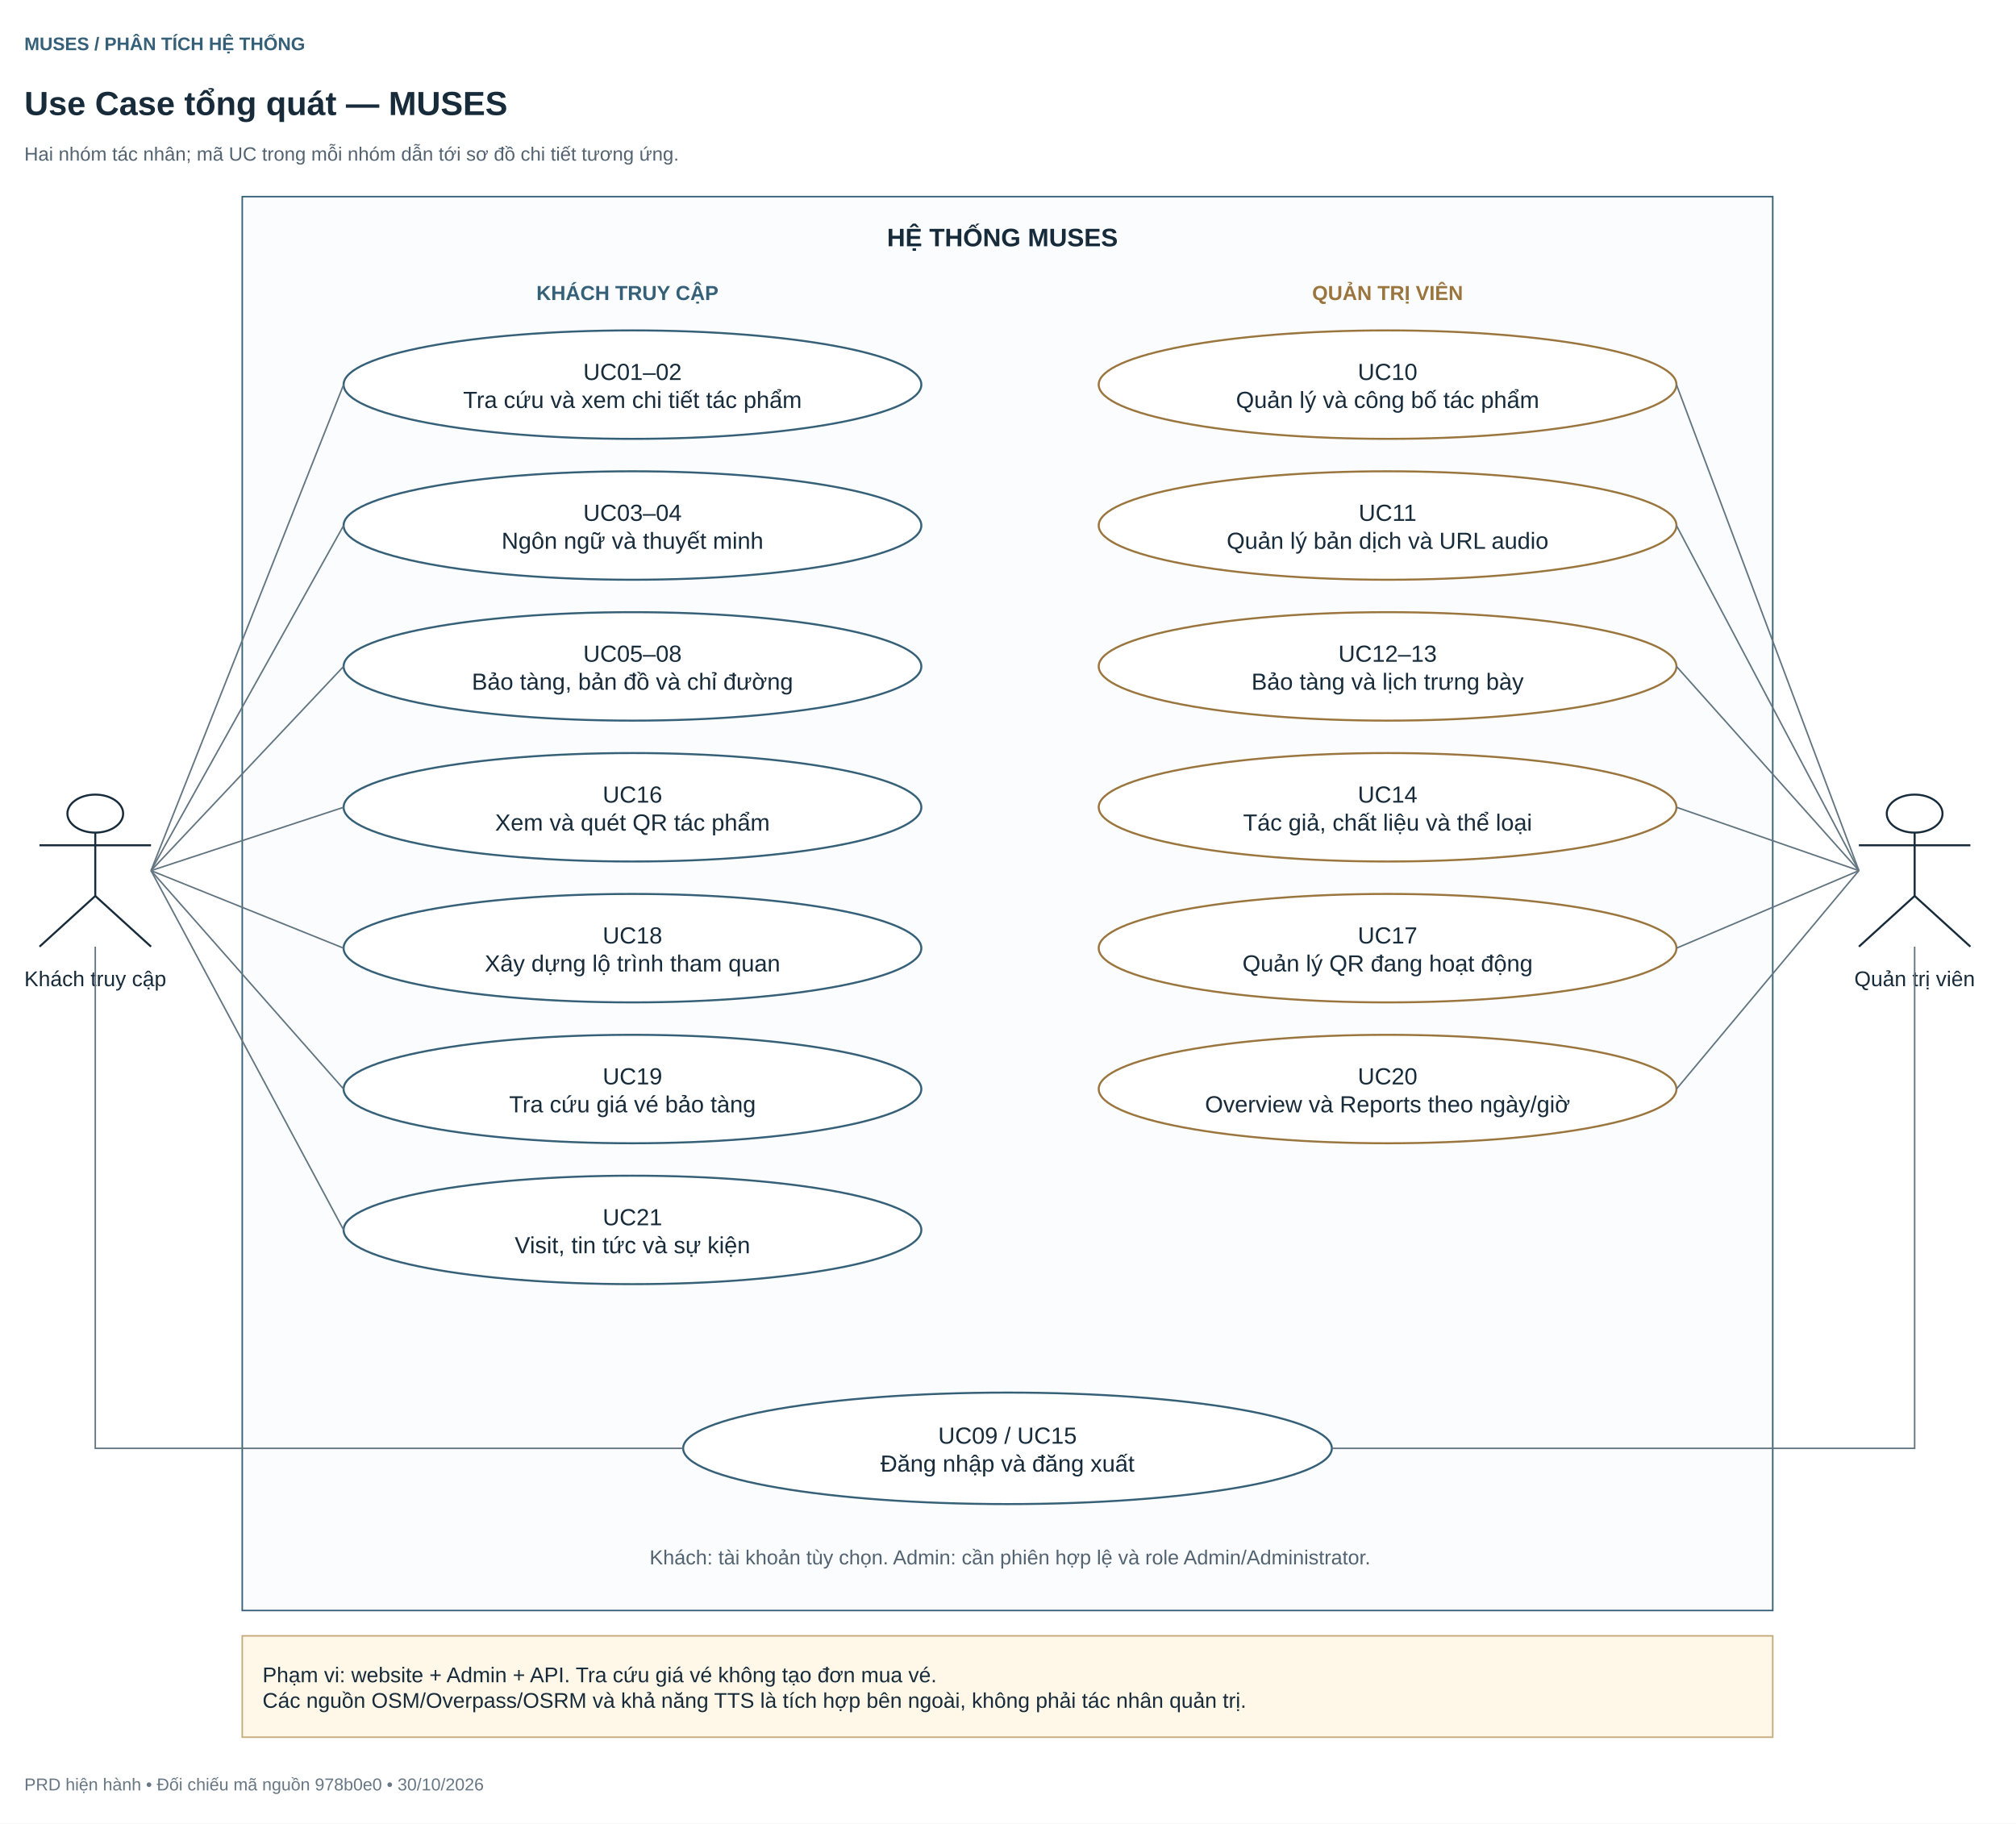
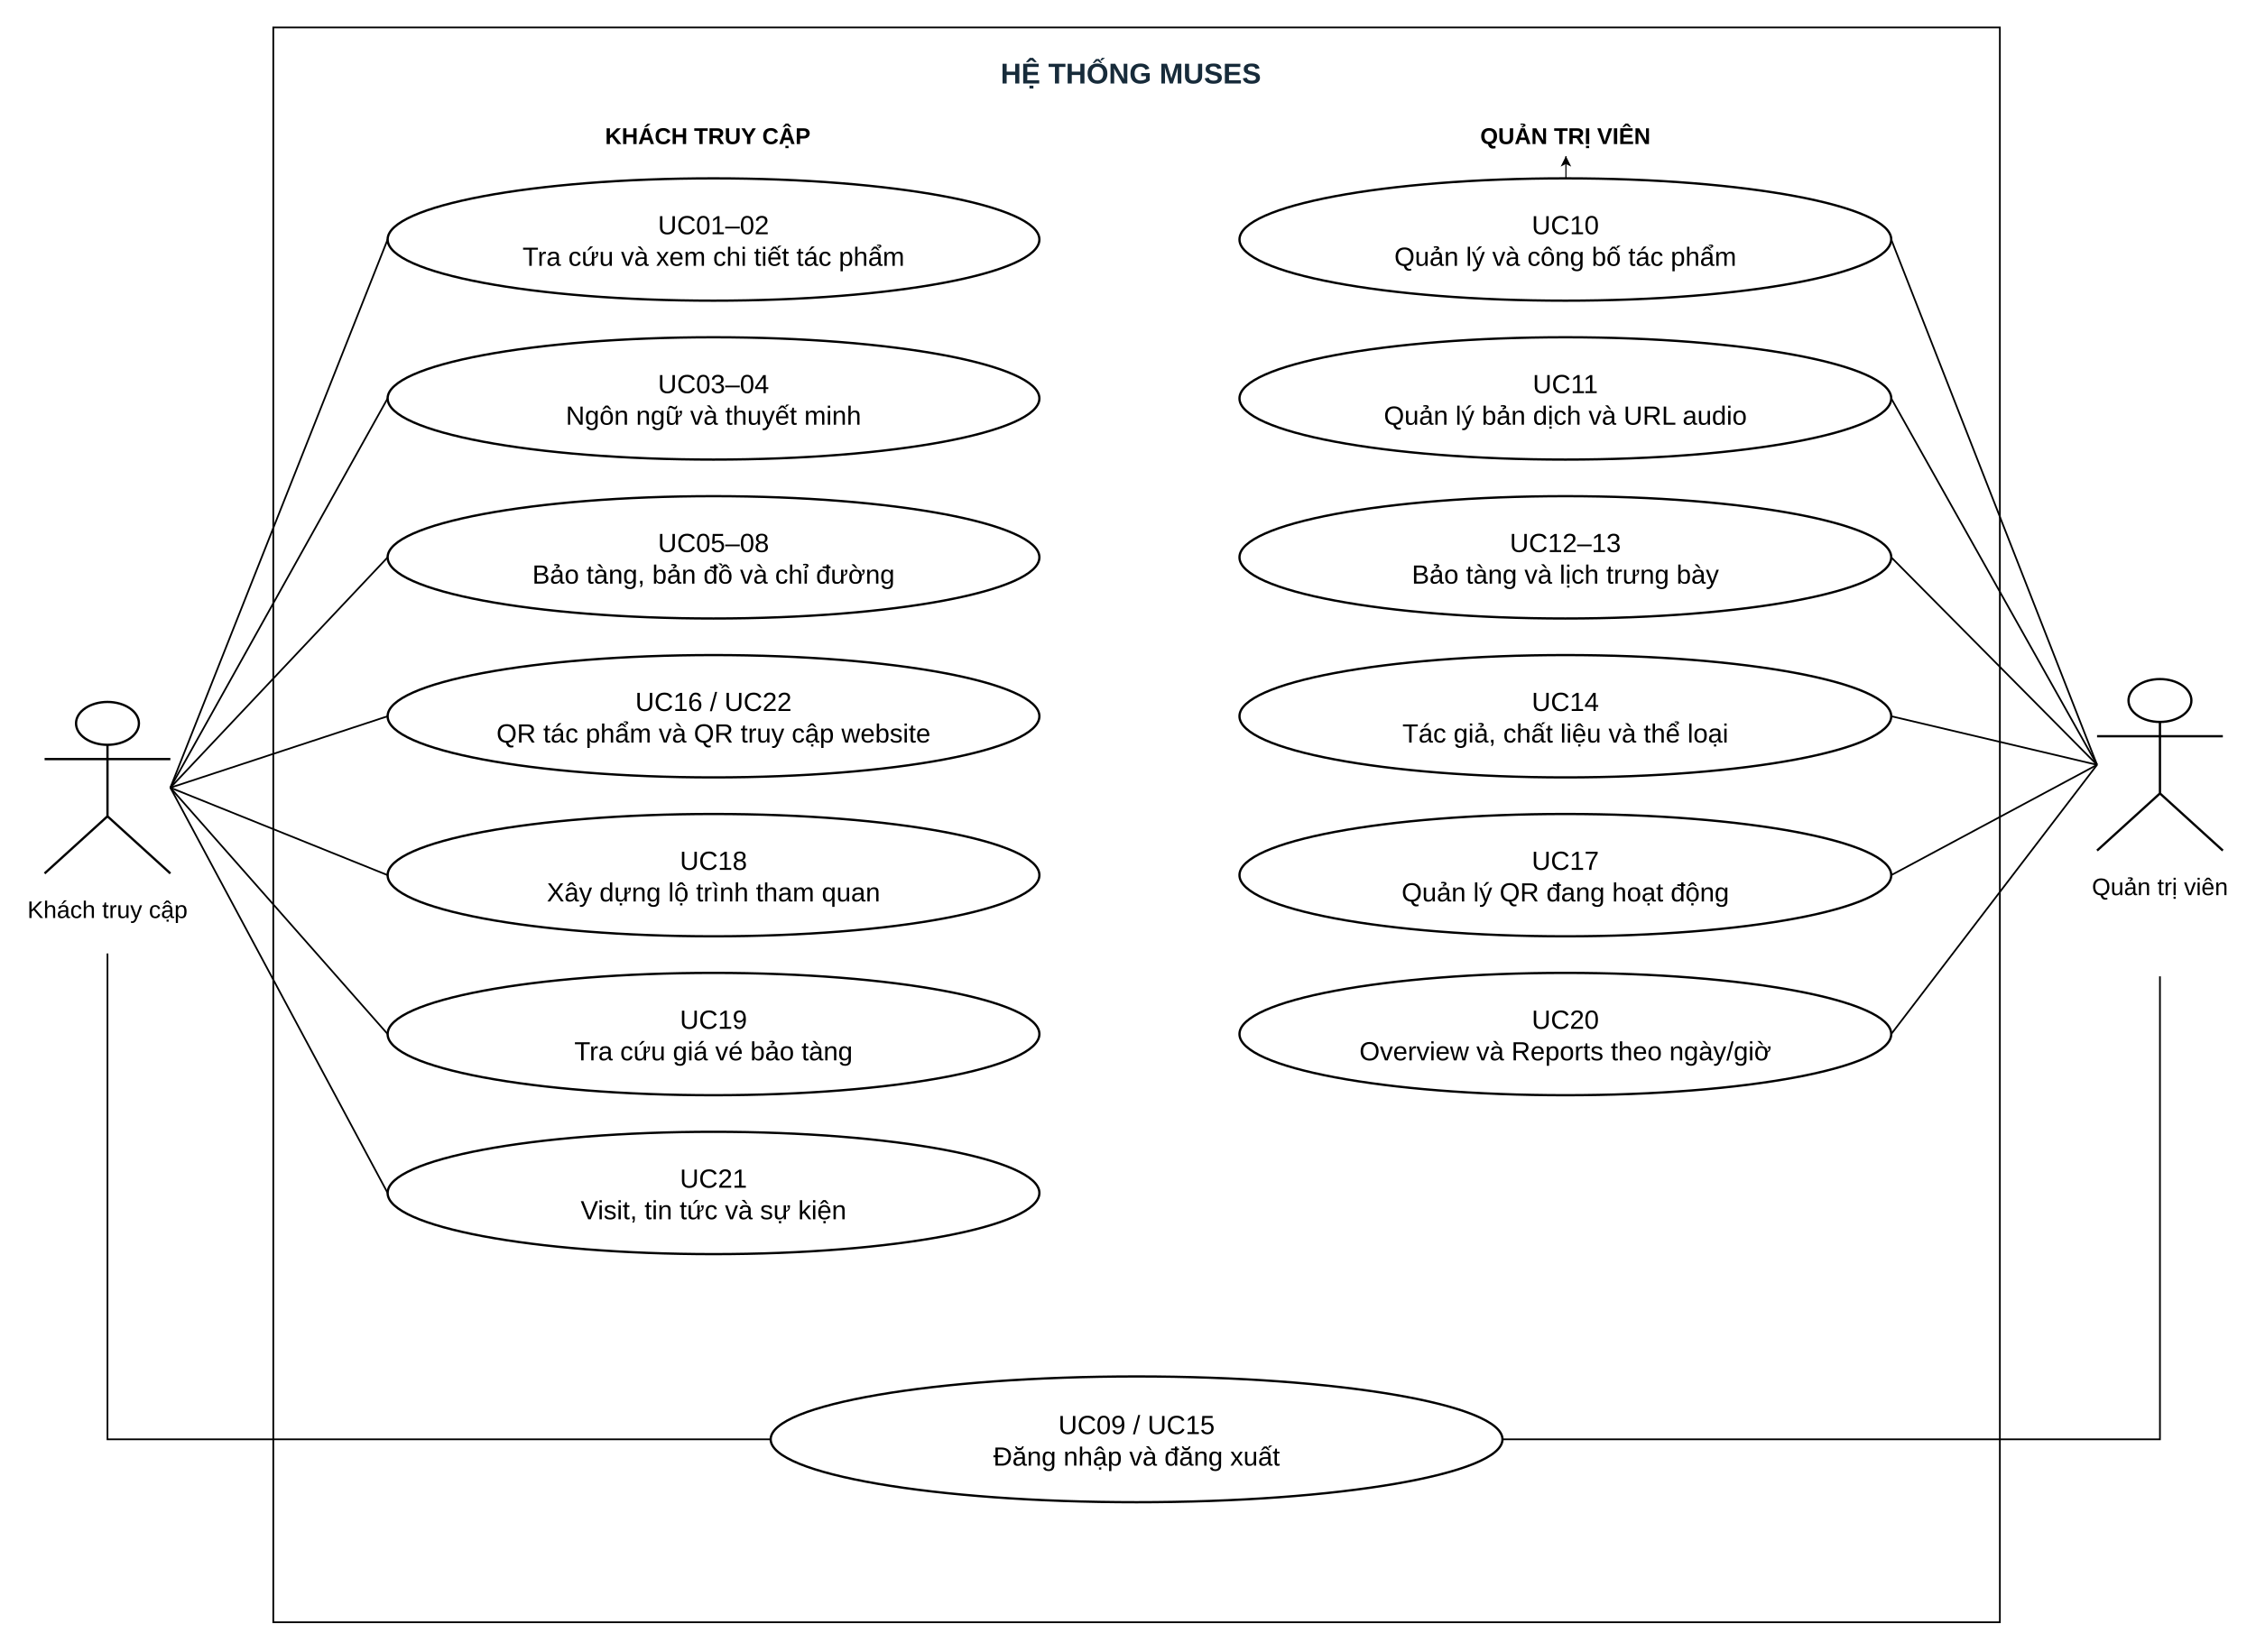
- <svg xmlns="http://www.w3.org/2000/svg" style="background: #ffffff; background-color: light-dark(#ffffff, #121212);" version="1.1" width="1989px" height="1799px" viewBox="0 0 1989 1799">
+ <svg xmlns="http://www.w3.org/2000/svg" style="background: #ffffff; background-color: light-dark(#ffffff, #121212);" version="1.1" width="1973px" height="1445px" viewBox="0 0 1973 1445" id="ge-svg-c8W0XgSQD1neuM3qNVyk">
+   <style type="text/css">@supports (color: light-dark(#000, #fff)) { #ge-svg-c8W0XgSQD1neuM3qNVyk { --ge-adaptive-bg: light-dark(#ffffff, var(--ge-dark-color, #121212)); --ge-adaptive-fg: light-dark(#000000, var(--ge-light-color, #ffffff)); } }</style>
  <defs>
-     <clipPath id="mx-clip-22-22-1944-39-0">
-       <rect x="22" y="22" width="1944" height="39" />
+     <clipPath id="mx-clip-272-37-1434-49-0">
+       <rect x="272" y="37" width="1434" height="49" />
    </clipPath>
-     <clipPath id="mx-clip-22-66-1944-64-0">
-       <rect x="22" y="66" width="1944" height="64" />
+     <clipPath id="mx-clip-337-96-564-42-0">
+       <rect x="337" y="96" width="564" height="42" />
    </clipPath>
-     <clipPath id="mx-clip-22-130-1944-40-0">
-       <rect x="22" y="130" width="1944" height="40" />
-     </clipPath>
-     <clipPath id="mx-clip-22-1741-1944-36-0">
-       <rect x="22" y="1741" width="1944" height="36" />
-     </clipPath>
-     <clipPath id="mx-clip-272-207-1434-49-0">
-       <rect x="272" y="207" width="1434" height="49" />
-     </clipPath>
-     <clipPath id="mx-clip-337-266-564-42-0">
-       <rect x="337" y="266" width="564" height="42" />
-     </clipPath>
-     <clipPath id="mx-clip-1082-266-574-42-0">
-       <rect x="1082" y="266" width="574" height="42" />
-     </clipPath>
-     <clipPath id="mx-clip-337-1510-1319-49-0">
-       <rect x="337" y="1510" width="1319" height="49" />
+     <clipPath id="mx-clip-1082-96-574-42-0">
+       <rect x="1082" y="96" width="574" height="42" />
    </clipPath>
  </defs>
  <rect fill="#ffffff" width="100%" height="100%" x="0" y="0" style="fill: light-dark(rgb(255, 255, 255), rgb(18, 18, 18));" />
  <g>
    <g data-cell-id="0">
      <g data-cell-id="1">
-         <g data-cell-id="n2">
-           <g>
-             <rect x="24" y="24" width="1940" height="35" fill="none" stroke="none" pointer-events="all" />
-           </g>
-           <g>
-             <g fill="#356078" font-family="Arial" font-weight="bold" text-anchor="start" font-size="18px" clip-path="url(#mx-clip-22-22-1944-39-0)" style="fill: light-dark(rgb(53, 96, 120), rgb(131, 168, 189));">
-               <g transform="translate(24,49.5) scale(1)">
-                 <text>
-                   <tspan>MUSES  /  PHÂN TÍCH HỆ THỐNG</tspan>
-                 </text>
-               </g>
-             </g>
-           </g>
-         </g>
-         <g data-cell-id="n3">
-           <g>
-             <rect x="24" y="68" width="1940" height="60" fill="none" stroke="none" pointer-events="all" />
-           </g>
-           <g>
-             <g fill="#172B3A" font-family="Arial" font-weight="bold" text-anchor="start" font-size="33px" clip-path="url(#mx-clip-22-66-1944-64-0)" style="fill: light-dark(rgb(23, 43, 58), rgb(188, 205, 218));">
-               <g transform="translate(24,113.5) scale(1)">
-                 <text>
-                   <tspan>Use Case tổng quát — MUSES</tspan>
-                 </text>
-               </g>
-             </g>
-           </g>
-         </g>
-         <g data-cell-id="n4">
-           <g>
-             <rect x="24" y="132" width="1940" height="36" fill="none" stroke="none" pointer-events="all" />
-           </g>
-           <g>
-             <g fill="#536371" font-family="Arial" text-anchor="start" font-size="19px" clip-path="url(#mx-clip-22-130-1944-40-0)" style="fill: light-dark(rgb(83, 99, 113), rgb(142, 156, 168));">
-               <g transform="translate(24,158.5) scale(1)">
-                 <text>
-                   <tspan>Hai nhóm tác nhân; mã UC trong mỗi nhóm dẫn tới sơ đồ chi tiết tương ứng.</tspan>
-                 </text>
-               </g>
-             </g>
-           </g>
-         </g>
-         <g data-cell-id="n5">
-           <g>
-             <rect x="24" y="1743" width="1940" height="32" fill="none" stroke="none" pointer-events="all" />
-           </g>
-           <g>
-             <g fill="#687784" font-family="Arial" text-anchor="start" font-size="17px" clip-path="url(#mx-clip-22-1741-1944-36-0)" style="fill: light-dark(rgb(104, 119, 132), rgb(126, 139, 150));">
-               <g transform="translate(24,1766.5) scale(1)">
-                 <text>
-                   <tspan>PRD hiện hành • Đối chiếu mã nguồn 978b0e0 • 30/10/2026</tspan>
-                 </text>
-               </g>
-             </g>
-           </g>
-         </g>
        <g data-cell-id="n6">
          <g>
-             <rect x="239" y="194" width="1510" height="1395" fill="#fafcfd" stroke="#356078" stroke-width="1.5" pointer-events="all" style="fill: light-dark(rgb(250, 252, 253), rgb(19, 21, 21)); stroke: light-dark(rgb(53, 96, 120), rgb(131, 168, 189));" />
+             <rect x="239" y="24" width="1510" height="1395" fill="#ffffff" stroke="#000000" stroke-width="1.5" pointer-events="all" style="fill: var(--ge-adaptive-bg, #ffffff); stroke: var(--ge-adaptive-fg, #000000);" />
          </g>
        </g>
        <g data-cell-id="n7">
          <g>
-             <rect x="274" y="209" width="1430" height="45" fill="none" stroke="none" pointer-events="all" />
-           </g>
-           <g>
-             <g fill="#172B3A" font-family="Arial" font-weight="bold" text-anchor="middle" font-size="25px" clip-path="url(#mx-clip-272-207-1434-49-0)" style="fill: light-dark(rgb(23, 43, 58), rgb(188, 205, 218));">
-               <g transform="translate(989,243) scale(1)">
+             <rect x="274" y="39" width="1430" height="45" fill="none" stroke="none" pointer-events="all" />
+           </g>
+           <g>
+             <g fill="#172B3A" font-family="Arial" font-weight="bold" text-anchor="middle" font-size="25px" clip-path="url(#mx-clip-272-37-1434-49-0)" style="fill: light-dark(rgb(23, 43, 58), rgb(188, 205, 218));">
+               <g transform="translate(989,73) scale(1)">
                <text>
                  <tspan>HỆ THỐNG MUSES</tspan>
                </text>
              </g>
            </g>
          </g>
        </g>
        <g data-cell-id="n8">
          <g>
-             <rect x="339" y="268" width="560" height="38" fill="none" stroke="none" pointer-events="all" />
-           </g>
-           <g>
-             <g fill="#356078" font-family="Arial" font-weight="bold" text-anchor="middle" font-size="20px" clip-path="url(#mx-clip-337-266-564-42-0)" style="fill: light-dark(rgb(53, 96, 120), rgb(131, 168, 189));">
-               <g transform="translate(619,296) scale(1)">
+             <rect x="339" y="98" width="560" height="38" fill="none" stroke="none" pointer-events="all" />
+           </g>
+           <g>
+             <g fill="#000000" font-family="Arial" font-weight="bold" text-anchor="middle" font-size="20px" clip-path="url(#mx-clip-337-96-564-42-0)" style="fill: var(--ge-adaptive-fg, #000000);">
+               <g transform="translate(619,126) scale(1)">
                <text>
                  <tspan>KHÁCH TRUY CẬP</tspan>
                </text>
              </g>
            </g>
          </g>
        </g>
        <g data-cell-id="n9">
          <g>
-             <rect x="1084" y="268" width="570" height="38" fill="none" stroke="none" pointer-events="all" />
-           </g>
-           <g>
-             <g fill="#9B753E" font-family="Arial" font-weight="bold" text-anchor="middle" font-size="20px" clip-path="url(#mx-clip-1082-266-574-42-0)" style="fill: light-dark(rgb(155, 117, 62), rgb(163, 130, 83));">
-               <g transform="translate(1369,296) scale(1)">
+             <rect x="1084" y="98" width="570" height="38" fill="none" stroke="none" pointer-events="all" />
+           </g>
+           <g>
+             <g fill="#000000" font-family="Arial" font-weight="bold" text-anchor="middle" font-size="20px" clip-path="url(#mx-clip-1082-96-574-42-0)" style="fill: var(--ge-adaptive-fg, #000000);">
+               <g transform="translate(1369,126) scale(1)">
                <text>
                  <tspan>QUẢN TRỊ VIÊN</tspan>
                </text>
              </g>
            </g>
          </g>
        </g>
        <g data-cell-id="n10">
          <g>
-             <ellipse cx="94" cy="802.75" rx="27.5" ry="18.75" fill="#ffffff" stroke="#172b3a" stroke-width="2" pointer-events="all" style="fill: light-dark(rgb(255, 255, 255), rgb(18, 18, 18)); stroke: light-dark(rgb(23, 43, 58), rgb(188, 205, 218));" />
-             <path d="M 94 821.5 L 94 884 M 94 834 L 39 834 M 94 834 L 149 834 M 94 884 L 39 934 M 94 884 L 149 934" fill="none" stroke="#172b3a" stroke-width="2" stroke-miterlimit="10" pointer-events="all" style="stroke: light-dark(rgb(23, 43, 58), rgb(188, 205, 218));" />
-           </g>
-           <g>
-             <g fill="#172B3A" font-family="Arial" text-anchor="middle" font-size="21px" style="fill: light-dark(rgb(23, 43, 58), rgb(188, 205, 218));">
-               <text x="94" y="973">Khách truy cập</text>
+             <ellipse cx="94" cy="632.75" rx="27.5" ry="18.75" fill="#ffffff" stroke="#000000" stroke-width="2" pointer-events="all" style="fill: var(--ge-adaptive-bg, #ffffff); stroke: var(--ge-adaptive-fg, #000000);" />
+             <path d="M 94 651.5 L 94 714 M 94 664 L 39 664 M 94 664 L 149 664 M 94 714 L 39 764 M 94 714 L 149 764" fill="none" stroke="#000000" stroke-width="2" stroke-miterlimit="10" pointer-events="all" style="stroke: var(--ge-adaptive-fg, #000000);" />
+           </g>
+           <g>
+             <g fill="#000000" font-family="Arial" text-anchor="middle" font-size="21px" style="fill: var(--ge-adaptive-fg, #000000);">
+               <text x="94" y="803">Khách truy cập</text>
            </g>
          </g>
        </g>
        <g data-cell-id="n11">
          <g>
-             <ellipse cx="1889" cy="802.75" rx="27.5" ry="18.75" fill="#ffffff" stroke="#172b3a" stroke-width="2" pointer-events="all" style="fill: light-dark(rgb(255, 255, 255), rgb(18, 18, 18)); stroke: light-dark(rgb(23, 43, 58), rgb(188, 205, 218));" />
-             <path d="M 1889 821.5 L 1889 884 M 1889 834 L 1834 834 M 1889 834 L 1944 834 M 1889 884 L 1834 934 M 1889 884 L 1944 934" fill="none" stroke="#172b3a" stroke-width="2" stroke-miterlimit="10" pointer-events="all" style="stroke: light-dark(rgb(23, 43, 58), rgb(188, 205, 218));" />
-           </g>
-           <g>
-             <g fill="#172B3A" font-family="Arial" text-anchor="middle" font-size="21px" style="fill: light-dark(rgb(23, 43, 58), rgb(188, 205, 218));">
-               <text x="1889" y="973">Quản trị viên</text>
+             <ellipse cx="1889" cy="612.75" rx="27.5" ry="18.75" fill="#ffffff" stroke="#000000" stroke-width="2" pointer-events="all" style="fill: var(--ge-adaptive-bg, #ffffff); stroke: var(--ge-adaptive-fg, #000000);" />
+             <path d="M 1889 631.5 L 1889 694 M 1889 644 L 1834 644 M 1889 644 L 1944 644 M 1889 694 L 1834 744 M 1889 694 L 1944 744" fill="none" stroke="#000000" stroke-width="2" stroke-miterlimit="10" pointer-events="all" style="stroke: var(--ge-adaptive-fg, #000000);" />
+           </g>
+           <g>
+             <g fill="#000000" font-family="Arial" text-anchor="middle" font-size="21px" style="fill: var(--ge-adaptive-fg, #000000);">
+               <text x="1889" y="783">Quản trị viên</text>
            </g>
          </g>
        </g>
        <g data-cell-id="n12">
          <g>
-             <ellipse cx="624" cy="379.5" rx="285" ry="53.5" fill="#ffffff" stroke="#356078" stroke-width="2" pointer-events="all" style="fill: light-dark(rgb(255, 255, 255), rgb(18, 18, 18)); stroke: light-dark(rgb(53, 96, 120), rgb(131, 168, 189));" />
-           </g>
-           <g>
-             <g fill="#172B3A" font-family="Arial" text-anchor="middle" data-blockTextHeight="55.199999999999996" data-htmlContentWidth="334.1064453125" font-size="23px" style="fill: light-dark(rgb(23, 43, 58), rgb(188, 205, 218));">
-               <g transform="translate(624,351.9) scale(1)">
+             <ellipse cx="624" cy="209.5" rx="285" ry="53.5" fill="#ffffff" stroke="#000000" stroke-width="2" pointer-events="all" style="fill: var(--ge-adaptive-bg, #ffffff); stroke: var(--ge-adaptive-fg, #000000);" />
+           </g>
+           <g>
+             <g fill="#000000" font-family="Arial" text-anchor="middle" data-blockTextHeight="55.199999999999996" data-htmlContentWidth="334.1064453125" font-size="23px" style="fill: var(--ge-adaptive-fg, #000000);">
+               <g transform="translate(624,181.9) scale(1)">
                <text y="23" data-line-font-size="23" x="0">
                  <tspan>UC01–02</tspan>
                </text>
                <text y="50.6" data-line-font-size="23" x="0">
                  <tspan>Tra cứu và xem chi tiết tác phẩm</tspan>
                </text>
              </g>
            </g>
          </g>
        </g>
        <g data-cell-id="e13">
          <g>
-             <path d="M 149 859 L 339 379.5" fill="none" stroke="#627581" stroke-width="1.5" stroke-miterlimit="10" pointer-events="stroke" style="stroke: light-dark(rgb(98, 117, 129), rgb(126, 142, 153));" />
+             <path d="M 149 689 L 339 209.5" fill="none" stroke="#000000" stroke-width="1.5" stroke-miterlimit="10" pointer-events="stroke" style="stroke: var(--ge-adaptive-fg, #000000);" />
          </g>
        </g>
        <g data-cell-id="n14">
          <g>
-             <ellipse cx="624" cy="518.5" rx="285" ry="53.5" fill="#ffffff" stroke="#356078" stroke-width="2" pointer-events="all" style="fill: light-dark(rgb(255, 255, 255), rgb(18, 18, 18)); stroke: light-dark(rgb(53, 96, 120), rgb(131, 168, 189));" />
-           </g>
-           <g>
-             <g fill="#172B3A" font-family="Arial" text-anchor="middle" data-blockTextHeight="55.199999999999996" data-htmlContentWidth="258.3232421875" font-size="23px" style="fill: light-dark(rgb(23, 43, 58), rgb(188, 205, 218));">
-               <g transform="translate(624,490.9) scale(1)">
+             <ellipse cx="624" cy="348.5" rx="285" ry="53.5" fill="#ffffff" stroke="#000000" stroke-width="2" pointer-events="all" style="fill: var(--ge-adaptive-bg, #ffffff); stroke: var(--ge-adaptive-fg, #000000);" />
+           </g>
+           <g>
+             <g fill="#000000" font-family="Arial" text-anchor="middle" data-blockTextHeight="55.199999999999996" data-htmlContentWidth="258.3232421875" font-size="23px" style="fill: var(--ge-adaptive-fg, #000000);">
+               <g transform="translate(624,320.9) scale(1)">
                <text y="23" data-line-font-size="23" x="0">
                  <tspan>UC03–04</tspan>
                </text>
                <text y="50.6" data-line-font-size="23" x="0">
                  <tspan>Ngôn ngữ và thuyết minh</tspan>
                </text>
              </g>
            </g>
          </g>
        </g>
        <g data-cell-id="e15">
          <g>
-             <path d="M 149 859 L 339 518.5" fill="none" stroke="#627581" stroke-width="1.5" stroke-miterlimit="10" pointer-events="stroke" style="stroke: light-dark(rgb(98, 117, 129), rgb(126, 142, 153));" />
+             <path d="M 149 689 L 339 348.5" fill="none" stroke="#000000" stroke-width="1.5" stroke-miterlimit="10" pointer-events="stroke" style="stroke: var(--ge-adaptive-fg, #000000);" />
          </g>
        </g>
        <g data-cell-id="n16">
          <g>
-             <ellipse cx="624" cy="657.5" rx="285" ry="53.5" fill="#ffffff" stroke="#356078" stroke-width="2" pointer-events="all" style="fill: light-dark(rgb(255, 255, 255), rgb(18, 18, 18)); stroke: light-dark(rgb(53, 96, 120), rgb(131, 168, 189));" />
-           </g>
-           <g>
-             <g fill="#172B3A" font-family="Arial" text-anchor="middle" data-blockTextHeight="55.199999999999996" data-htmlContentWidth="316.923828125" font-size="23px" style="fill: light-dark(rgb(23, 43, 58), rgb(188, 205, 218));">
-               <g transform="translate(624,629.9) scale(1)">
+             <ellipse cx="624" cy="487.5" rx="285" ry="53.5" fill="#ffffff" stroke="#000000" stroke-width="2" pointer-events="all" style="fill: var(--ge-adaptive-bg, #ffffff); stroke: var(--ge-adaptive-fg, #000000);" />
+           </g>
+           <g>
+             <g fill="#000000" font-family="Arial" text-anchor="middle" data-blockTextHeight="55.199999999999996" data-htmlContentWidth="316.923828125" font-size="23px" style="fill: var(--ge-adaptive-fg, #000000);">
+               <g transform="translate(624,459.9) scale(1)">
                <text y="23" data-line-font-size="23" x="0">
                  <tspan>UC05–08</tspan>
                </text>
                <text y="50.6" data-line-font-size="23" x="0">
                  <tspan>Bảo tàng, bản đồ và chỉ đường</tspan>
                </text>
              </g>
            </g>
          </g>
        </g>
        <g data-cell-id="e17">
          <g>
-             <path d="M 149 859 L 339 657.5" fill="none" stroke="#627581" stroke-width="1.5" stroke-miterlimit="10" pointer-events="stroke" style="stroke: light-dark(rgb(98, 117, 129), rgb(126, 142, 153));" />
+             <path d="M 149 689 L 339 487.5" fill="none" stroke="#000000" stroke-width="1.5" stroke-miterlimit="10" pointer-events="stroke" style="stroke: var(--ge-adaptive-fg, #000000);" />
          </g>
        </g>
        <g data-cell-id="n18">
          <g>
-             <ellipse cx="624" cy="796.5" rx="285" ry="53.5" fill="#ffffff" stroke="#356078" stroke-width="2" pointer-events="all" style="fill: light-dark(rgb(255, 255, 255), rgb(18, 18, 18)); stroke: light-dark(rgb(53, 96, 120), rgb(131, 168, 189));" />
-           </g>
-           <g>
-             <g fill="#172B3A" font-family="Arial" text-anchor="middle" data-blockTextHeight="55.199999999999996" data-htmlContentWidth="271.013671875" font-size="23px" style="fill: light-dark(rgb(23, 43, 58), rgb(188, 205, 218));">
-               <g transform="translate(624,768.9) scale(1)">
-                 <text y="23" data-line-font-size="23" x="0">
-                   <tspan>UC16</tspan>
-                 </text>
-                 <text y="50.6" data-line-font-size="23" x="0">
-                   <tspan>Xem và quét QR tác phẩm</tspan>
+             <ellipse cx="624" cy="626.5" rx="285" ry="53.5" fill="#ffffff" stroke="#000000" stroke-width="2" pointer-events="all" style="fill: var(--ge-adaptive-bg, #ffffff); stroke: var(--ge-adaptive-fg, #000000);" />
+           </g>
+           <g>
+             <g fill="#000000" font-family="Arial" text-anchor="middle" data-blockTextHeight="55.199999999999996" data-htmlContentWidth="379.64599609375" font-size="23px" style="fill: var(--ge-adaptive-fg, #000000);">
+               <g transform="translate(624,598.9) scale(1)">
+                 <text y="23" data-line-font-size="23" x="0">
+                   <tspan>UC16 / UC22</tspan>
+                 </text>
+                 <text y="50.6" data-line-font-size="23" x="0">
+                   <tspan>QR tác phẩm và QR truy cập website</tspan>
                </text>
              </g>
            </g>
          </g>
        </g>
        <g data-cell-id="e19">
          <g>
-             <path d="M 149 859 L 339 796.5" fill="none" stroke="#627581" stroke-width="1.5" stroke-miterlimit="10" pointer-events="stroke" style="stroke: light-dark(rgb(98, 117, 129), rgb(126, 142, 153));" />
+             <path d="M 149 689 L 339 626.5" fill="none" stroke="#000000" stroke-width="1.5" stroke-miterlimit="10" pointer-events="stroke" style="stroke: var(--ge-adaptive-fg, #000000);" />
          </g>
        </g>
        <g data-cell-id="n20">
          <g>
-             <ellipse cx="624" cy="935.5" rx="285" ry="53.5" fill="#ffffff" stroke="#356078" stroke-width="2" pointer-events="all" style="fill: light-dark(rgb(255, 255, 255), rgb(18, 18, 18)); stroke: light-dark(rgb(53, 96, 120), rgb(131, 168, 189));" />
-           </g>
-           <g>
-             <g fill="#172B3A" font-family="Arial" text-anchor="middle" data-blockTextHeight="55.199999999999996" data-htmlContentWidth="291.57666015625" font-size="23px" style="fill: light-dark(rgb(23, 43, 58), rgb(188, 205, 218));">
-               <g transform="translate(624,907.9) scale(1)">
+             <ellipse cx="624" cy="765.5" rx="285" ry="53.5" fill="#ffffff" stroke="#000000" stroke-width="2" pointer-events="all" style="fill: var(--ge-adaptive-bg, #ffffff); stroke: var(--ge-adaptive-fg, #000000);" />
+           </g>
+           <g>
+             <g fill="#000000" font-family="Arial" text-anchor="middle" data-blockTextHeight="55.199999999999996" data-htmlContentWidth="291.57666015625" font-size="23px" style="fill: var(--ge-adaptive-fg, #000000);">
+               <g transform="translate(624,737.9) scale(1)">
                <text y="23" data-line-font-size="23" x="0">
                  <tspan>UC18</tspan>
                </text>
                <text y="50.6" data-line-font-size="23" x="0">
                  <tspan>Xây dựng lộ trình tham quan</tspan>
                </text>
              </g>
            </g>
          </g>
        </g>
        <g data-cell-id="e21">
          <g>
-             <path d="M 149 859 L 339 935.5" fill="none" stroke="#627581" stroke-width="1.5" stroke-miterlimit="10" pointer-events="stroke" style="stroke: light-dark(rgb(98, 117, 129), rgb(126, 142, 153));" />
+             <path d="M 149 689 L 339 765.5" fill="none" stroke="#000000" stroke-width="1.5" stroke-miterlimit="10" pointer-events="stroke" style="stroke: var(--ge-adaptive-fg, #000000);" />
          </g>
        </g>
        <g data-cell-id="n22">
          <g>
-             <ellipse cx="624" cy="1074.5" rx="285" ry="53.5" fill="#ffffff" stroke="#356078" stroke-width="2" pointer-events="all" style="fill: light-dark(rgb(255, 255, 255), rgb(18, 18, 18)); stroke: light-dark(rgb(53, 96, 120), rgb(131, 168, 189));" />
-           </g>
-           <g>
-             <g fill="#172B3A" font-family="Arial" text-anchor="middle" data-blockTextHeight="55.199999999999996" data-htmlContentWidth="243.4091796875" font-size="23px" style="fill: light-dark(rgb(23, 43, 58), rgb(188, 205, 218));">
-               <g transform="translate(624,1046.9) scale(1)">
+             <ellipse cx="624" cy="904.5" rx="285" ry="53.5" fill="#ffffff" stroke="#000000" stroke-width="2" pointer-events="all" style="fill: var(--ge-adaptive-bg, #ffffff); stroke: var(--ge-adaptive-fg, #000000);" />
+           </g>
+           <g>
+             <g fill="#000000" font-family="Arial" text-anchor="middle" data-blockTextHeight="55.199999999999996" data-htmlContentWidth="243.4091796875" font-size="23px" style="fill: var(--ge-adaptive-fg, #000000);">
+               <g transform="translate(624,876.9) scale(1)">
                <text y="23" data-line-font-size="23" x="0">
                  <tspan>UC19</tspan>
                </text>
                <text y="50.6" data-line-font-size="23" x="0">
                  <tspan>Tra cứu giá vé bảo tàng</tspan>
                </text>
              </g>
            </g>
          </g>
        </g>
        <g data-cell-id="e23">
          <g>
-             <path d="M 149 859 L 339 1074.5" fill="none" stroke="#627581" stroke-width="1.5" stroke-miterlimit="10" pointer-events="stroke" style="stroke: light-dark(rgb(98, 117, 129), rgb(126, 142, 153));" />
+             <path d="M 149 689 L 339 904.5" fill="none" stroke="#000000" stroke-width="1.5" stroke-miterlimit="10" pointer-events="stroke" style="stroke: var(--ge-adaptive-fg, #000000);" />
          </g>
        </g>
        <g data-cell-id="n24">
          <g>
-             <ellipse cx="624" cy="1213.5" rx="285" ry="53.5" fill="#ffffff" stroke="#356078" stroke-width="2" pointer-events="all" style="fill: light-dark(rgb(255, 255, 255), rgb(18, 18, 18)); stroke: light-dark(rgb(53, 96, 120), rgb(131, 168, 189));" />
-           </g>
-           <g>
-             <g fill="#172B3A" font-family="Arial" text-anchor="middle" data-blockTextHeight="55.199999999999996" data-htmlContentWidth="232.3359375" font-size="23px" style="fill: light-dark(rgb(23, 43, 58), rgb(188, 205, 218));">
-               <g transform="translate(624,1185.9) scale(1)">
+             <ellipse cx="624" cy="1043.5" rx="285" ry="53.5" fill="#ffffff" stroke="#000000" stroke-width="2" pointer-events="all" style="fill: var(--ge-adaptive-bg, #ffffff); stroke: var(--ge-adaptive-fg, #000000);" />
+           </g>
+           <g>
+             <g fill="#000000" font-family="Arial" text-anchor="middle" data-blockTextHeight="55.199999999999996" data-htmlContentWidth="232.3359375" font-size="23px" style="fill: var(--ge-adaptive-fg, #000000);">
+               <g transform="translate(624,1015.9) scale(1)">
                <text y="23" data-line-font-size="23" x="0">
                  <tspan>UC21</tspan>
                </text>
                <text y="50.6" data-line-font-size="23" x="0">
                  <tspan>Visit, tin tức và sự kiện</tspan>
                </text>
              </g>
            </g>
          </g>
        </g>
        <g data-cell-id="e25">
          <g>
-             <path d="M 149 859 L 339 1213.5" fill="none" stroke="#627581" stroke-width="1.5" stroke-miterlimit="10" pointer-events="stroke" style="stroke: light-dark(rgb(98, 117, 129), rgb(126, 142, 153));" />
+             <path d="M 149 689 L 339 1043.5" fill="none" stroke="#000000" stroke-width="1.5" stroke-miterlimit="10" pointer-events="stroke" style="stroke: var(--ge-adaptive-fg, #000000);" />
+           </g>
+         </g>
+         <g data-cell-id="9NfH1IF2zf7YCRN54q3E-1">
+           <g transform="translate(0.5,0.5)">
+             <path d="M 1369 156 L 1369 136 L 1369 156 L 1369 142.37" fill="none" stroke="#000000" stroke-miterlimit="10" pointer-events="stroke" style="stroke: var(--ge-adaptive-fg, #000000);" />
+             <path d="M 1369 137.12 L 1372.5 144.12 L 1369 142.37 L 1365.5 144.12 Z" fill="#000000" stroke="#000000" stroke-miterlimit="10" pointer-events="all" style="fill: var(--ge-adaptive-fg, #000000); stroke: var(--ge-adaptive-fg, #000000);" />
          </g>
        </g>
        <g data-cell-id="n26">
          <g>
-             <ellipse cx="1369" cy="379.5" rx="285" ry="53.5" fill="#ffffff" stroke="#9b753e" stroke-width="2" pointer-events="all" style="fill: light-dark(rgb(255, 255, 255), rgb(18, 18, 18)); stroke: light-dark(rgb(155, 117, 62), rgb(163, 130, 83));" />
-           </g>
-           <g>
-             <g fill="#172B3A" font-family="Arial" text-anchor="middle" data-blockTextHeight="55.199999999999996" data-htmlContentWidth="299.1796875" font-size="23px" style="fill: light-dark(rgb(23, 43, 58), rgb(188, 205, 218));">
-               <g transform="translate(1369,351.9) scale(1)">
+             <ellipse cx="1369" cy="209.5" rx="285" ry="53.5" fill="#ffffff" stroke="#000000" stroke-width="2" pointer-events="all" style="fill: var(--ge-adaptive-bg, #ffffff); stroke: var(--ge-adaptive-fg, #000000);" />
+           </g>
+           <g>
+             <g fill="#000000" font-family="Arial" text-anchor="middle" data-blockTextHeight="55.199999999999996" data-htmlContentWidth="299.1796875" font-size="23px" style="fill: var(--ge-adaptive-fg, #000000);">
+               <g transform="translate(1369,181.9) scale(1)">
                <text y="23" data-line-font-size="23" x="0">
                  <tspan>UC10</tspan>
                </text>
                <text y="50.6" data-line-font-size="23" x="0">
                  <tspan>Quản lý và công bố tác phẩm</tspan>
                </text>
              </g>
            </g>
          </g>
        </g>
        <g data-cell-id="e27">
          <g>
-             <path d="M 1834 859 L 1654 379.5" fill="none" stroke="#627581" stroke-width="1.5" stroke-miterlimit="10" pointer-events="stroke" style="stroke: light-dark(rgb(98, 117, 129), rgb(126, 142, 153));" />
+             <path d="M 1834 669 L 1654 209.5" fill="none" stroke="#000000" stroke-width="1.5" stroke-miterlimit="10" pointer-events="stroke" style="stroke: var(--ge-adaptive-fg, #000000);" />
          </g>
        </g>
        <g data-cell-id="n28">
          <g>
-             <ellipse cx="1369" cy="518.5" rx="285" ry="53.5" fill="#ffffff" stroke="#9b753e" stroke-width="2" pointer-events="all" style="fill: light-dark(rgb(255, 255, 255), rgb(18, 18, 18)); stroke: light-dark(rgb(155, 117, 62), rgb(163, 130, 83));" />
-           </g>
-           <g>
-             <g fill="#172B3A" font-family="Arial" text-anchor="middle" data-blockTextHeight="55.199999999999996" data-htmlContentWidth="318.361328125" font-size="23px" style="fill: light-dark(rgb(23, 43, 58), rgb(188, 205, 218));">
-               <g transform="translate(1369,490.9) scale(1)">
+             <ellipse cx="1369" cy="348.5" rx="285" ry="53.5" fill="#ffffff" stroke="#000000" stroke-width="2" pointer-events="all" style="fill: var(--ge-adaptive-bg, #ffffff); stroke: var(--ge-adaptive-fg, #000000);" />
+           </g>
+           <g>
+             <g fill="#000000" font-family="Arial" text-anchor="middle" data-blockTextHeight="55.199999999999996" data-htmlContentWidth="318.361328125" font-size="23px" style="fill: var(--ge-adaptive-fg, #000000);">
+               <g transform="translate(1369,320.9) scale(1)">
                <text y="23" data-line-font-size="23" x="0">
                  <tspan>UC11</tspan>
                </text>
                <text y="50.6" data-line-font-size="23" x="0">
                  <tspan>Quản lý bản dịch và URL audio</tspan>
                </text>
              </g>
            </g>
          </g>
        </g>
        <g data-cell-id="e29">
          <g>
-             <path d="M 1834 859 L 1654 518.5" fill="none" stroke="#627581" stroke-width="1.5" stroke-miterlimit="10" pointer-events="stroke" style="stroke: light-dark(rgb(98, 117, 129), rgb(126, 142, 153));" />
+             <path d="M 1834 669 L 1654 348.5" fill="none" stroke="#000000" stroke-width="1.5" stroke-miterlimit="10" pointer-events="stroke" style="stroke: var(--ge-adaptive-fg, #000000);" />
          </g>
        </g>
        <g data-cell-id="n30">
          <g>
-             <ellipse cx="1369" cy="657.5" rx="285" ry="53.5" fill="#ffffff" stroke="#9b753e" stroke-width="2" pointer-events="all" style="fill: light-dark(rgb(255, 255, 255), rgb(18, 18, 18)); stroke: light-dark(rgb(155, 117, 62), rgb(163, 130, 83));" />
-           </g>
-           <g>
-             <g fill="#172B3A" font-family="Arial" text-anchor="middle" data-blockTextHeight="55.199999999999996" data-htmlContentWidth="268.55419921875" font-size="23px" style="fill: light-dark(rgb(23, 43, 58), rgb(188, 205, 218));">
-               <g transform="translate(1369,629.9) scale(1)">
+             <ellipse cx="1369" cy="487.5" rx="285" ry="53.5" fill="#ffffff" stroke="#000000" stroke-width="2" pointer-events="all" style="fill: var(--ge-adaptive-bg, #ffffff); stroke: var(--ge-adaptive-fg, #000000);" />
+           </g>
+           <g>
+             <g fill="#000000" font-family="Arial" text-anchor="middle" data-blockTextHeight="55.199999999999996" data-htmlContentWidth="268.55419921875" font-size="23px" style="fill: var(--ge-adaptive-fg, #000000);">
+               <g transform="translate(1369,459.9) scale(1)">
                <text y="23" data-line-font-size="23" x="0">
                  <tspan>UC12–13</tspan>
                </text>
                <text y="50.6" data-line-font-size="23" x="0">
                  <tspan>Bảo tàng và lịch trưng bày</tspan>
                </text>
              </g>
            </g>
          </g>
        </g>
        <g data-cell-id="e31">
          <g>
-             <path d="M 1834 859 L 1654 657.5" fill="none" stroke="#627581" stroke-width="1.5" stroke-miterlimit="10" pointer-events="stroke" style="stroke: light-dark(rgb(98, 117, 129), rgb(126, 142, 153));" />
+             <path d="M 1834 669 L 1654 487.5" fill="none" stroke="#000000" stroke-width="1.5" stroke-miterlimit="10" pointer-events="stroke" style="stroke: var(--ge-adaptive-fg, #000000);" />
          </g>
        </g>
        <g data-cell-id="n32">
          <g>
-             <ellipse cx="1369" cy="796.5" rx="285" ry="53.5" fill="#ffffff" stroke="#9b753e" stroke-width="2" pointer-events="all" style="fill: light-dark(rgb(255, 255, 255), rgb(18, 18, 18)); stroke: light-dark(rgb(155, 117, 62), rgb(163, 130, 83));" />
-           </g>
-           <g>
-             <g fill="#172B3A" font-family="Arial" text-anchor="middle" data-blockTextHeight="55.199999999999996" data-htmlContentWidth="285.10791015625" font-size="23px" style="fill: light-dark(rgb(23, 43, 58), rgb(188, 205, 218));">
-               <g transform="translate(1369,768.9) scale(1)">
+             <ellipse cx="1369" cy="626.5" rx="285" ry="53.5" fill="#ffffff" stroke="#000000" stroke-width="2" pointer-events="all" style="fill: var(--ge-adaptive-bg, #ffffff); stroke: var(--ge-adaptive-fg, #000000);" />
+           </g>
+           <g>
+             <g fill="#000000" font-family="Arial" text-anchor="middle" data-blockTextHeight="55.199999999999996" data-htmlContentWidth="285.10791015625" font-size="23px" style="fill: var(--ge-adaptive-fg, #000000);">
+               <g transform="translate(1369,598.9) scale(1)">
                <text y="23" data-line-font-size="23" x="0">
                  <tspan>UC14</tspan>
                </text>
                <text y="50.6" data-line-font-size="23" x="0">
                  <tspan>Tác giả, chất liệu và thể loại</tspan>
                </text>
              </g>
            </g>
          </g>
        </g>
        <g data-cell-id="e33">
          <g>
-             <path d="M 1834 859 L 1654 796.5" fill="none" stroke="#627581" stroke-width="1.5" stroke-miterlimit="10" pointer-events="stroke" style="stroke: light-dark(rgb(98, 117, 129), rgb(126, 142, 153));" />
+             <path d="M 1834 669 L 1654 626.5" fill="none" stroke="#000000" stroke-width="1.5" stroke-miterlimit="10" pointer-events="stroke" style="stroke: var(--ge-adaptive-fg, #000000);" />
          </g>
        </g>
        <g data-cell-id="n34">
          <g>
-             <ellipse cx="1369" cy="935.5" rx="285" ry="53.5" fill="#ffffff" stroke="#9b753e" stroke-width="2" pointer-events="all" style="fill: light-dark(rgb(255, 255, 255), rgb(18, 18, 18)); stroke: light-dark(rgb(155, 117, 62), rgb(163, 130, 83));" />
-           </g>
-           <g>
-             <g fill="#172B3A" font-family="Arial" text-anchor="middle" data-blockTextHeight="55.199999999999996" data-htmlContentWidth="286.421875" font-size="23px" style="fill: light-dark(rgb(23, 43, 58), rgb(188, 205, 218));">
-               <g transform="translate(1369,907.9) scale(1)">
+             <ellipse cx="1369" cy="765.5" rx="285" ry="53.5" fill="#ffffff" stroke="#000000" stroke-width="2" pointer-events="all" style="fill: var(--ge-adaptive-bg, #ffffff); stroke: var(--ge-adaptive-fg, #000000);" />
+           </g>
+           <g>
+             <g fill="#000000" font-family="Arial" text-anchor="middle" data-blockTextHeight="55.199999999999996" data-htmlContentWidth="286.421875" font-size="23px" style="fill: var(--ge-adaptive-fg, #000000);">
+               <g transform="translate(1369,737.9) scale(1)">
                <text y="23" data-line-font-size="23" x="0">
                  <tspan>UC17</tspan>
                </text>
                <text y="50.6" data-line-font-size="23" x="0">
                  <tspan>Quản lý QR đang hoạt động</tspan>
                </text>
              </g>
            </g>
          </g>
        </g>
        <g data-cell-id="e35">
          <g>
-             <path d="M 1834 859 L 1654 935.5" fill="none" stroke="#627581" stroke-width="1.5" stroke-miterlimit="10" pointer-events="stroke" style="stroke: light-dark(rgb(98, 117, 129), rgb(126, 142, 153));" />
+             <path d="M 1834 669 L 1654 765.5" fill="none" stroke="#000000" stroke-width="1.5" stroke-miterlimit="10" pointer-events="stroke" style="stroke: var(--ge-adaptive-fg, #000000);" />
          </g>
        </g>
        <g data-cell-id="n36">
          <g>
-             <ellipse cx="1369" cy="1074.5" rx="285" ry="53.5" fill="#ffffff" stroke="#9b753e" stroke-width="2" pointer-events="all" style="fill: light-dark(rgb(255, 255, 255), rgb(18, 18, 18)); stroke: light-dark(rgb(155, 117, 62), rgb(163, 130, 83));" />
-           </g>
-           <g>
-             <g fill="#172B3A" font-family="Arial" text-anchor="middle" data-blockTextHeight="55.199999999999996" data-htmlContentWidth="360.2509765625" font-size="23px" style="fill: light-dark(rgb(23, 43, 58), rgb(188, 205, 218));">
-               <g transform="translate(1369,1046.9) scale(1)">
+             <ellipse cx="1369" cy="904.5" rx="285" ry="53.5" fill="#ffffff" stroke="#000000" stroke-width="2" pointer-events="all" style="fill: var(--ge-adaptive-bg, #ffffff); stroke: var(--ge-adaptive-fg, #000000);" />
+           </g>
+           <g>
+             <g fill="#000000" font-family="Arial" text-anchor="middle" data-blockTextHeight="55.199999999999996" data-htmlContentWidth="360.2509765625" font-size="23px" style="fill: var(--ge-adaptive-fg, #000000);">
+               <g transform="translate(1369,876.9) scale(1)">
                <text y="23" data-line-font-size="23" x="0">
                  <tspan>UC20</tspan>
                </text>
                <text y="50.6" data-line-font-size="23" x="0">
                  <tspan>Overview và Reports theo ngày/giờ</tspan>
                </text>
              </g>
            </g>
          </g>
        </g>
        <g data-cell-id="e37">
          <g>
-             <path d="M 1834 859 L 1654 1074.5" fill="none" stroke="#627581" stroke-width="1.5" stroke-miterlimit="10" pointer-events="stroke" style="stroke: light-dark(rgb(98, 117, 129), rgb(126, 142, 153));" />
+             <path d="M 1834 669 L 1654 904.5" fill="none" stroke="#000000" stroke-width="1.5" stroke-miterlimit="10" pointer-events="stroke" style="stroke: var(--ge-adaptive-fg, #000000);" />
          </g>
        </g>
        <g data-cell-id="n38">
          <g>
-             <ellipse cx="994" cy="1429" rx="320" ry="55" fill="#ffffff" stroke="#356078" stroke-width="2" pointer-events="all" style="fill: light-dark(rgb(255, 255, 255), rgb(18, 18, 18)); stroke: light-dark(rgb(53, 96, 120), rgb(131, 168, 189));" />
-           </g>
-           <g>
-             <g fill="#172B3A" font-family="Arial" text-anchor="middle" data-blockTextHeight="55.199999999999996" data-htmlContentWidth="250.6416015625" font-size="23px" style="fill: light-dark(rgb(23, 43, 58), rgb(188, 205, 218));">
-               <g transform="translate(994,1401.4) scale(1)">
+             <ellipse cx="994" cy="1259" rx="320" ry="55" fill="#ffffff" stroke="#000000" stroke-width="2" pointer-events="all" style="fill: var(--ge-adaptive-bg, #ffffff); stroke: var(--ge-adaptive-fg, #000000);" />
+           </g>
+           <g>
+             <g fill="#000000" font-family="Arial" text-anchor="middle" data-blockTextHeight="55.199999999999996" data-htmlContentWidth="250.6416015625" font-size="23px" style="fill: var(--ge-adaptive-fg, #000000);">
+               <g transform="translate(994,1231.4) scale(1)">
                <text y="23" data-line-font-size="23" x="0">
                  <tspan>UC09 / UC15</tspan>
                </text>
                <text y="50.6" data-line-font-size="23" x="0">
                  <tspan>Đăng nhập và đăng xuất</tspan>
                </text>
              </g>
            </g>
          </g>
        </g>
        <g data-cell-id="e39">
          <g>
-             <path d="M 94 934 L 94 1429 L 614 1429 L 674 1429" fill="none" stroke="#627581" stroke-width="1.5" stroke-miterlimit="10" pointer-events="stroke" style="stroke: light-dark(rgb(98, 117, 129), rgb(126, 142, 153));" />
+             <path d="M 94 834 L 94 1259 L 614 1259 L 674 1259" fill="none" stroke="#000000" stroke-width="1.5" stroke-miterlimit="10" pointer-events="stroke" style="stroke: var(--ge-adaptive-fg, #000000);" />
          </g>
        </g>
        <g data-cell-id="e40">
          <g>
-             <path d="M 1889 934 L 1889 1429 L 1374 1429 L 1314 1429" fill="none" stroke="#627581" stroke-width="1.5" stroke-miterlimit="10" pointer-events="stroke" style="stroke: light-dark(rgb(98, 117, 129), rgb(126, 142, 153));" />
-           </g>
-         </g>
-         <g data-cell-id="n41">
-           <g>
-             <rect x="339" y="1512" width="1315" height="45" fill="none" stroke="none" pointer-events="all" />
-           </g>
-           <g>
-             <g fill="#536371" font-family="Arial" text-anchor="middle" font-size="20px" clip-path="url(#mx-clip-337-1510-1319-49-0)" style="fill: light-dark(rgb(83, 99, 113), rgb(142, 156, 168));">
-               <g transform="translate(996.5,1543.5) scale(1)">
-                 <text>
-                   <tspan>Khách: tài khoản tùy chọn. Admin: cần phiên hợp lệ và role Admin/Administrator.</tspan>
-                 </text>
-               </g>
-             </g>
-           </g>
-         </g>
-         <g data-cell-id="n42">
-           <g>
-             <rect x="239" y="1614" width="1510" height="100" fill="#fff7e7" stroke="#c5ab7c" stroke-width="1.5" pointer-events="all" style="fill: light-dark(rgb(255, 247, 231), rgb(31, 24, 11)); stroke: light-dark(rgb(197, 171, 124), rgb(109, 87, 46));" />
-           </g>
-           <g>
-             <g fill="#172B3A" font-family="Arial" text-anchor="start" data-blockTextHeight="50.400000000000006" data-htmlContentWidth="970.9833984375" font-size="21px" style="fill: light-dark(rgb(23, 43, 58), rgb(188, 205, 218));">
-               <g transform="translate(259,1638.8) scale(1)">
-                 <text y="21" data-line-font-size="21" x="0">
-                   <tspan>Phạm vi: website + Admin + API. Tra cứu giá vé không tạo đơn mua vé.</tspan>
-                 </text>
-                 <text y="46.2" data-line-font-size="21" x="0">
-                   <tspan>Các nguồn OSM/Overpass/OSRM và khả năng TTS là tích hợp bên ngoài, không phải tác nhân quản trị.</tspan>
-                 </text>
-               </g>
-             </g>
+             <path d="M 1889 854 L 1889 1259 L 1374 1259 L 1314 1259" fill="none" stroke="#000000" stroke-width="1.5" stroke-miterlimit="10" pointer-events="stroke" style="stroke: var(--ge-adaptive-fg, #000000);" />
          </g>
        </g>
      </g>
    </g>
  </g>
</svg>
